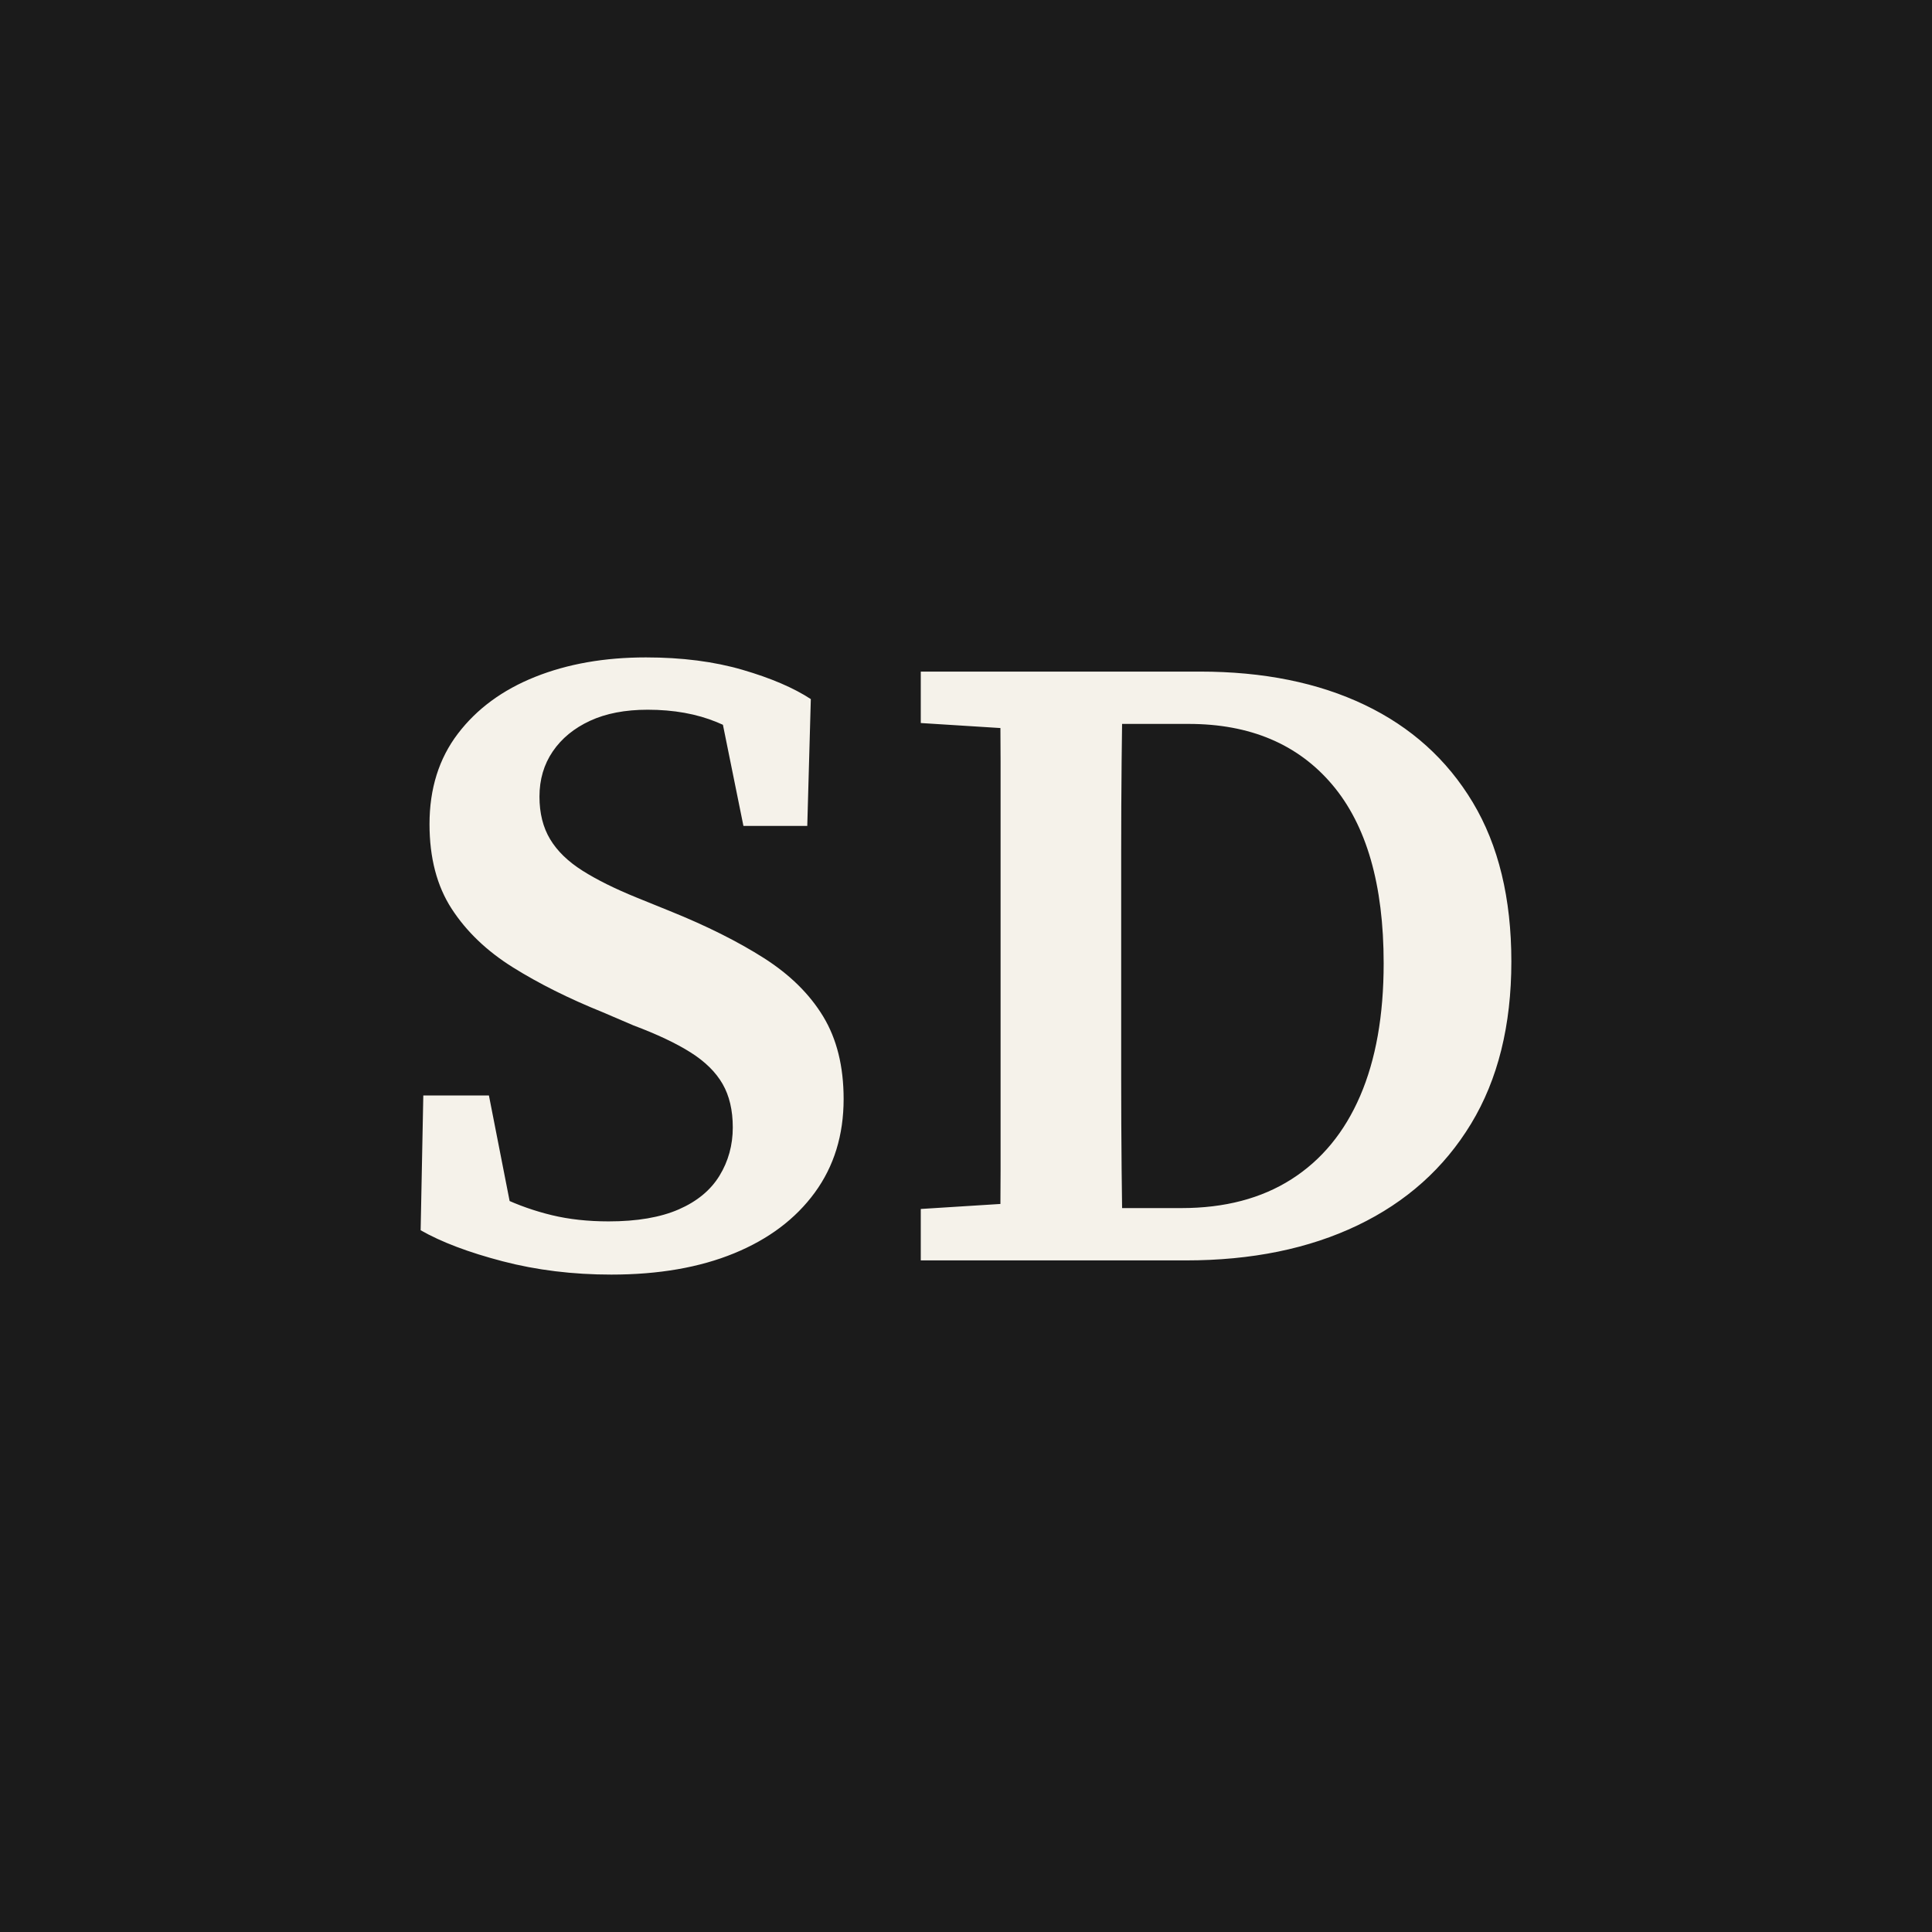
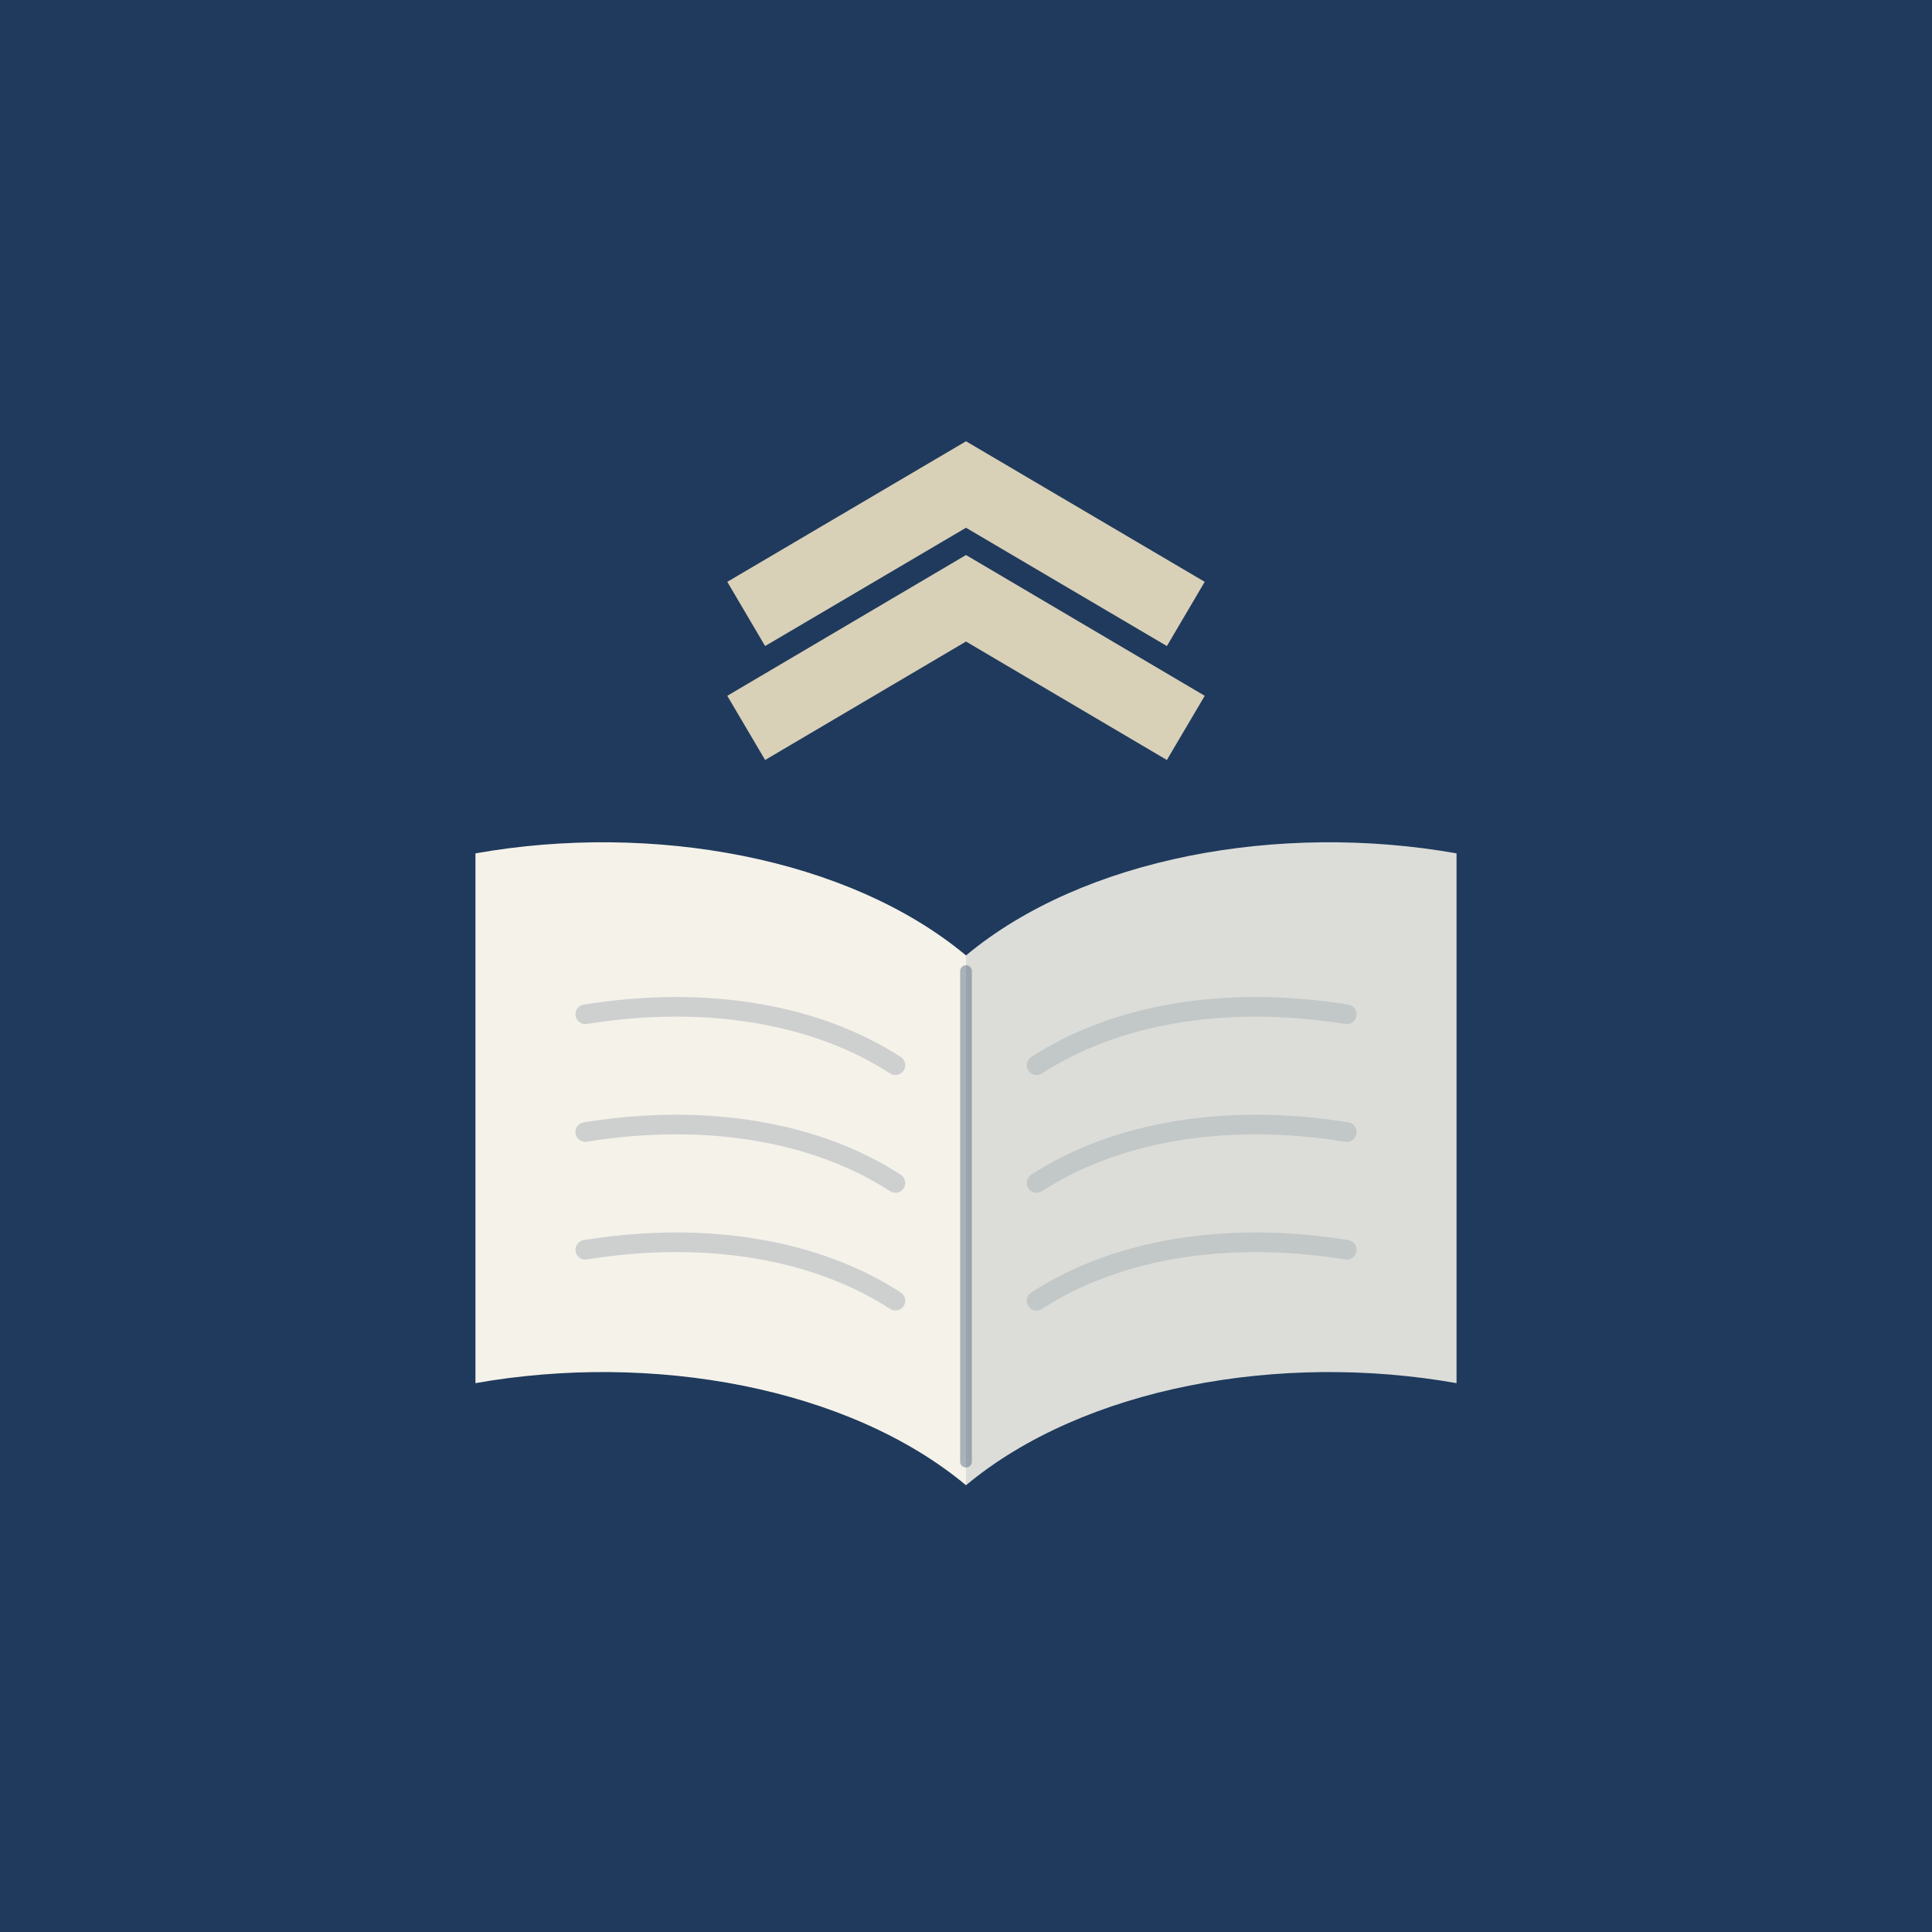
<svg xmlns="http://www.w3.org/2000/svg" viewBox="0 0 1024 1024" width="1024" height="1024">
-   <rect width="1024" height="1024" fill="#1b1b1b" />
-   <path d="M324.0 675.56Q293.45 675.56 266.425 668.51Q239.4 661.46 222.95 652.06L224.36 580.62H259.14L273.24 652.53L241.28 646.42V620.57Q253.97 629.03 266.425 634.905Q278.88 640.78 292.51 644.07Q306.14 647.36 322.59 647.36Q345.15 647.36 359.72 641.015Q374.29 634.67 381.34 623.155Q388.39 611.64 388.39 597.54Q388.39 583.91 382.985 574.51Q377.58 565.11 366.065 557.825Q354.55 550.54 335.75 543.49L319.3 536.44Q292.51 525.63 271.83 512.705Q251.15 499.78 239.4 481.685Q227.65 463.59 227.65 436.8Q227.65 408.6 242.69 388.86Q257.73 369.12 283.58 358.78Q309.43 348.44 342.33 348.44Q371.0 348.44 393.56 355.02Q416.12 361.6 429.75 370.53L427.87 437.74H394.03L379.93 368.18L412.36 375.7V401.55Q395.91 389.33 379.93 382.75Q363.95 376.17 343.27 376.17Q325.41 376.17 312.72 382.045Q300.03 387.92 292.98 398.26Q285.93 408.6 285.93 422.23Q285.93 435.39 291.57 444.79Q297.21 454.19 308.725 461.475Q320.24 468.76 337.63 475.81L355.02 482.86Q384.16 494.61 404.84 507.77Q425.52 520.93 436.33 538.79Q447.14 556.65 447.14 582.5Q447.14 611.17 431.865 632.085Q416.59 653.0 389.095 664.28Q361.6 675.56 324.0 675.56ZM488.03 668.04V640.78L547.72 637.02H555.24V668.04ZM529.86 668.04Q530.33 644.07 530.33 620.1Q530.33 596.13 530.33 571.69Q530.33 547.25 530.33 522.34V499.78Q530.33 475.81 530.33 451.84Q530.33 427.87 530.33 403.9Q530.33 379.93 529.86 355.96H595.19Q594.72 379.46 594.485 403.43Q594.25 427.4 594.25 451.37Q594.25 475.34 594.25 499.78V521.87Q594.25 546.78 594.25 571.22Q594.25 595.66 594.485 619.865Q594.72 644.07 595.19 668.04ZM569.34 668.04V640.31H626.21Q660.52 640.31 684.49 625.035Q708.46 609.76 720.915 580.855Q733.37 551.95 733.37 510.59Q733.37 448.08 706.11 415.885Q678.85 383.69 629.97 383.69H569.34V355.96H636.08Q686.37 355.96 723.265 373.585Q760.16 391.21 780.605 425.285Q801.05 459.36 801.05 509.65Q801.05 560.41 779.665 595.66Q758.28 630.91 719.505 649.475Q680.73 668.04 628.56 668.04ZM488.03 383.22V355.96H555.24V386.98H547.72Z" fill="#f5f2ea" />
+   <defs>
+     <linearGradient id="bg" x1="0" y1="0" x2="1" y2="1">
+       <stop offset="0" stop-color="#1f3a5c" />
+       <stop offset="1" stop-color="#1f3a5c" />
+     </linearGradient>
+     <radialGradient id="glow" cx=".3" cy=".2" r=".9">
+       <stop offset="0" stop-color="#ffffff" stop-opacity=".10" />
+       <stop offset=".6" stop-color="#ffffff" stop-opacity="0" />
+     </radialGradient>
+     <linearGradient id="brass" x1="0" y1="0" x2="1" y2="1">
+       <stop offset="0" stop-color="#d9d0b8" />
+       <stop offset="1" stop-color="#d9d0b8" />
+     </linearGradient>
+   </defs>
+   <rect width="1024" height="1024" fill="url(#bg)" />
+   <path d="M512.0 506.4 C449.6 454.4 345.6 435.7 252.0 452.3 L252.0 733.1 C345.6 716.5 449.6 735.2 512.0 787.2 Z" fill="#f5f2ea" />
+   <path d="M512.0 506.4 C574.4 454.4 678.4 435.7 772.0 452.3 L772.0 733.1 C678.4 716.5 574.4 735.2 512.0 787.2 Z" fill="#f5f2ea" opacity=".88" />
+   <path d="M512.0 514.7 L512.0 774.7" stroke="#1f3a5c" stroke-opacity=".35" stroke-width="6.2" stroke-linecap="round" />
+   <path d="M310.2 537.6 C374.7 527.2 433.0 537.6 474.6 564.6 M310.2 600.0 C374.7 589.6 433.0 600.0 474.6 627.0 M310.2 662.4 C374.7 652.0 433.0 662.4 474.6 689.4" stroke="#1f3a5c" stroke-opacity=".18" stroke-width="10.4" fill="none" stroke-linecap="round" />
+   <path d="M549.4 564.6 C591.0 537.6 649.3 527.2 713.8 537.6 M549.4 627.0 C591.0 600.0 649.3 589.6 713.8 600.0 M549.4 689.4 C591.0 662.4 649.3 652.0 713.8 662.4" stroke="#1f3a5c" stroke-opacity=".14" stroke-width="10.4" fill="none" stroke-linecap="round" />
+   <path d="M395.5 325.4 L512.0 256.8 L628.5 325.4" stroke="url(#brass)" stroke-width="39.5" fill="none" stroke-linecap="butt" stroke-linejoin="miter" stroke-miterlimit="10" />
+   <path d="M395.5 385.8 L512.0 317.1 L628.5 385.8" stroke="url(#brass)" stroke-width="39.5" fill="none" stroke-linecap="butt" stroke-linejoin="miter" stroke-miterlimit="10" />
</svg>
